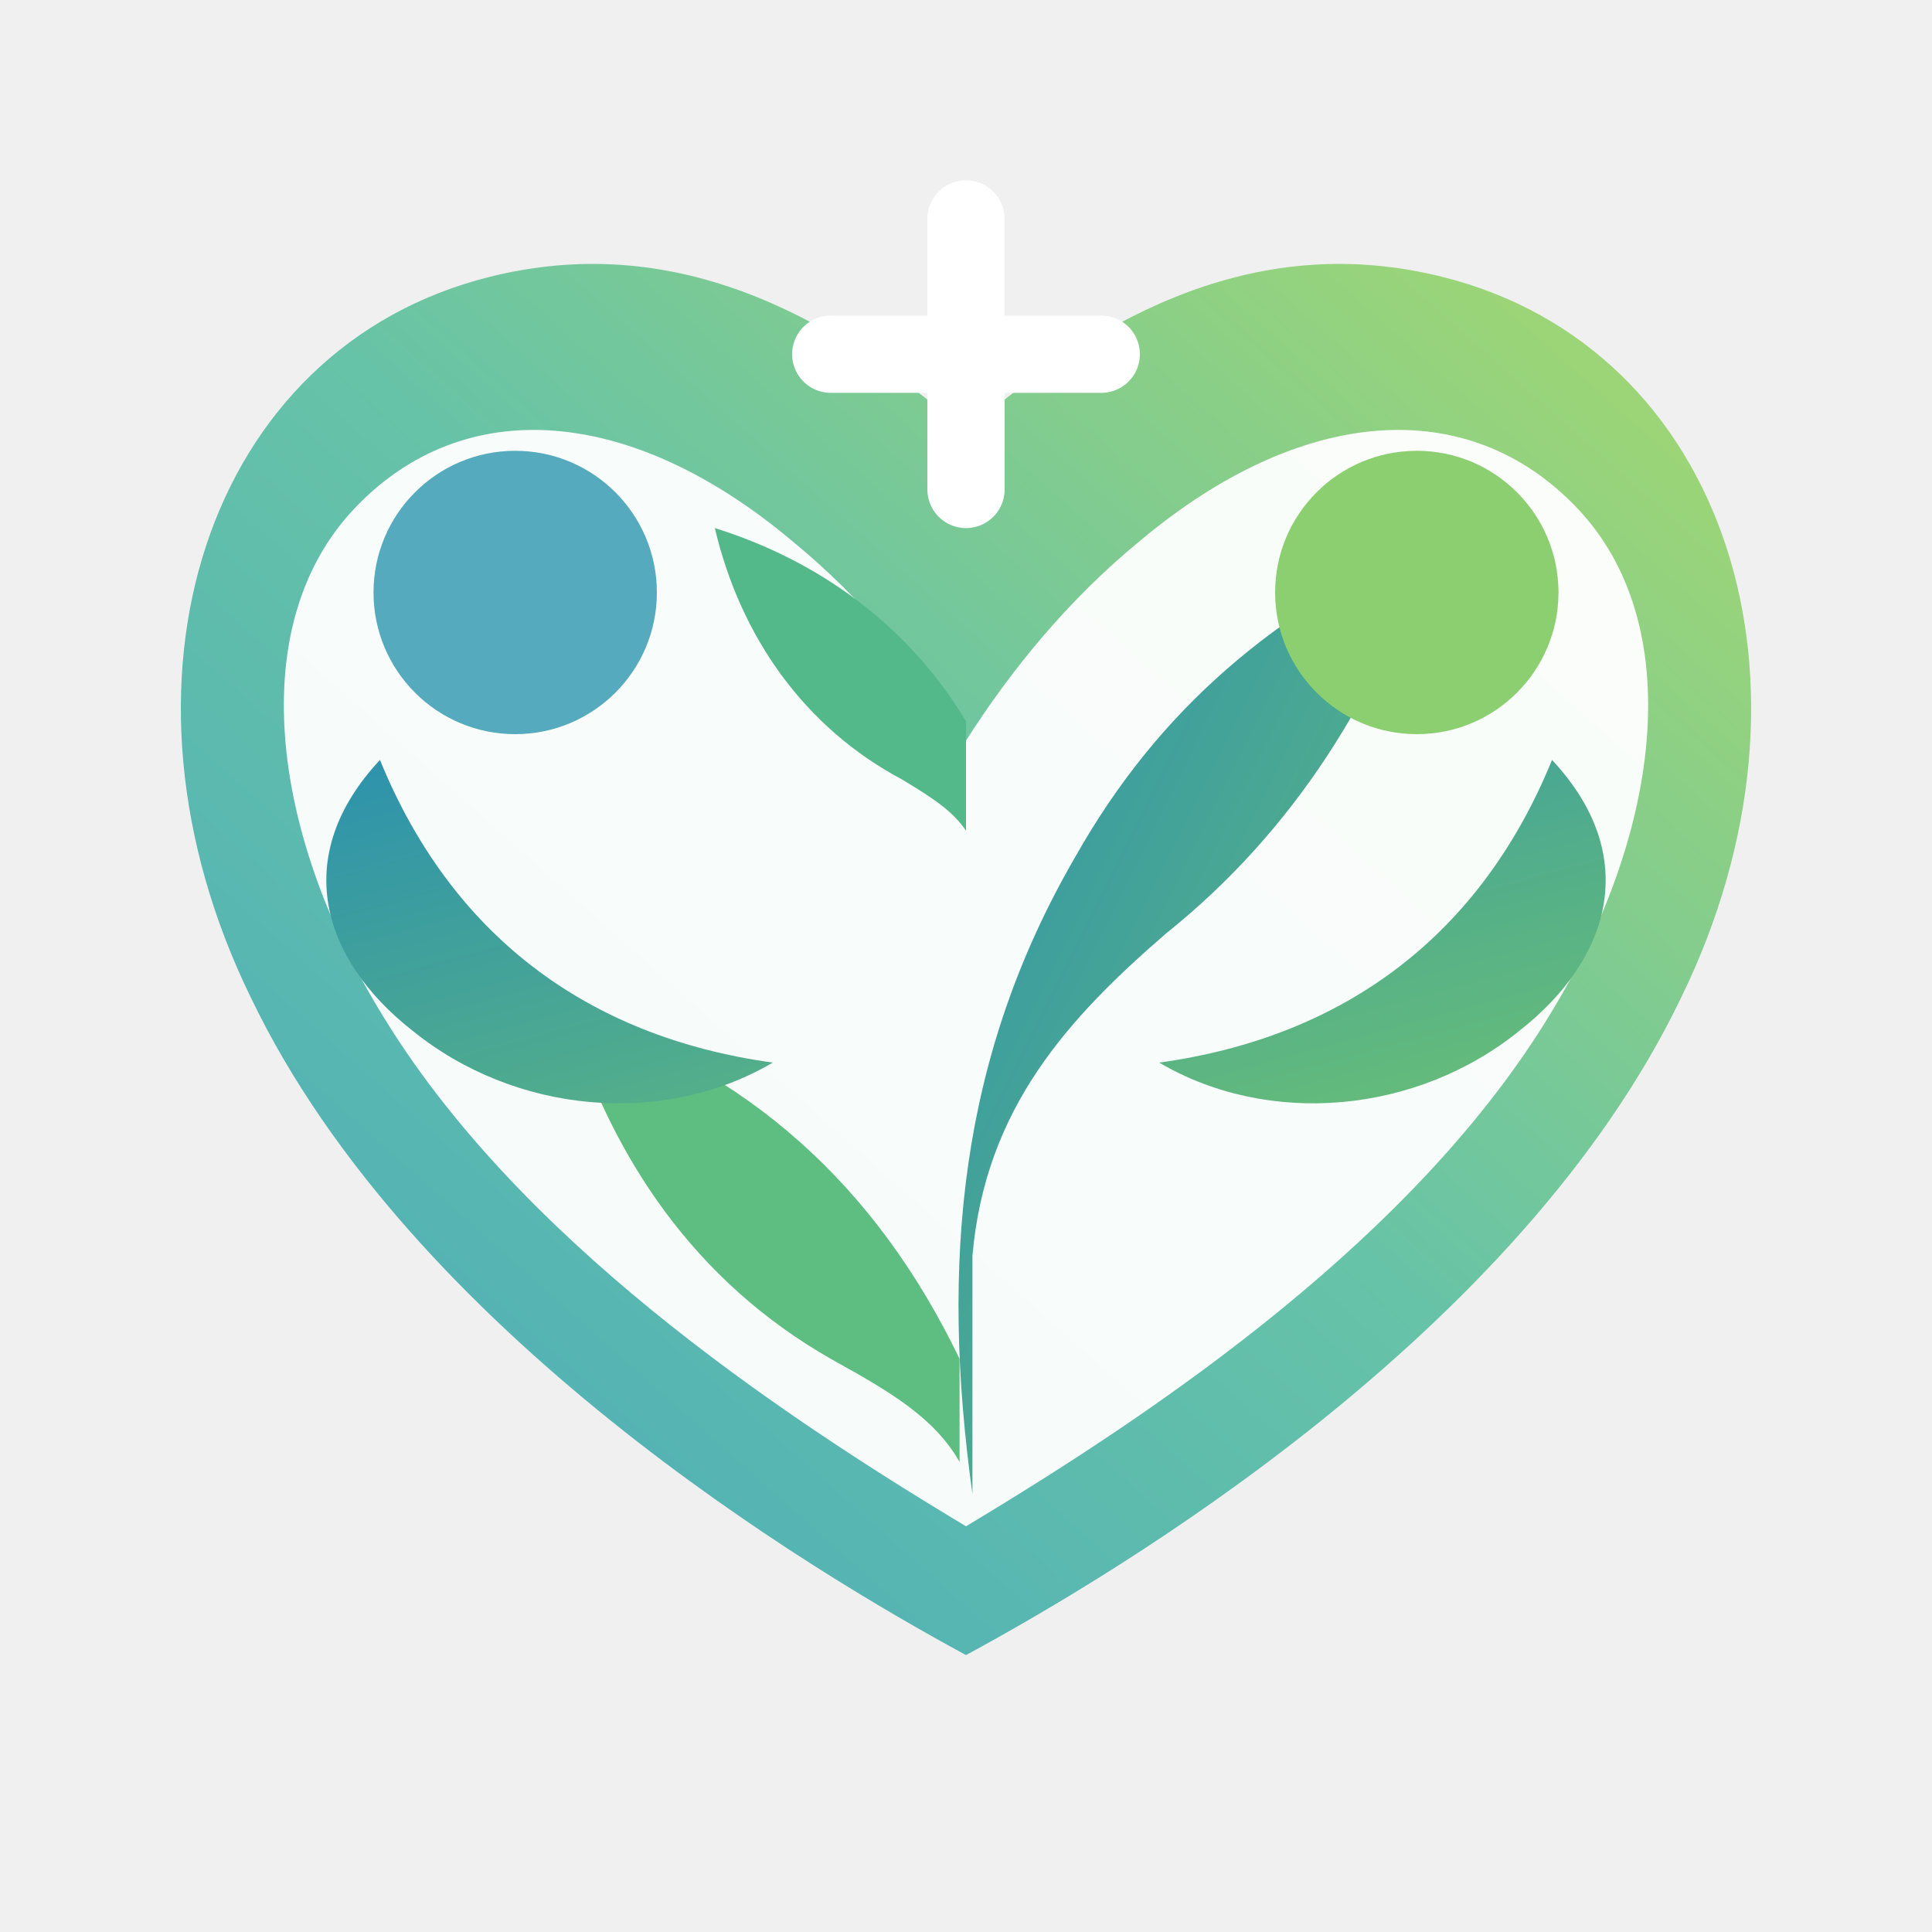
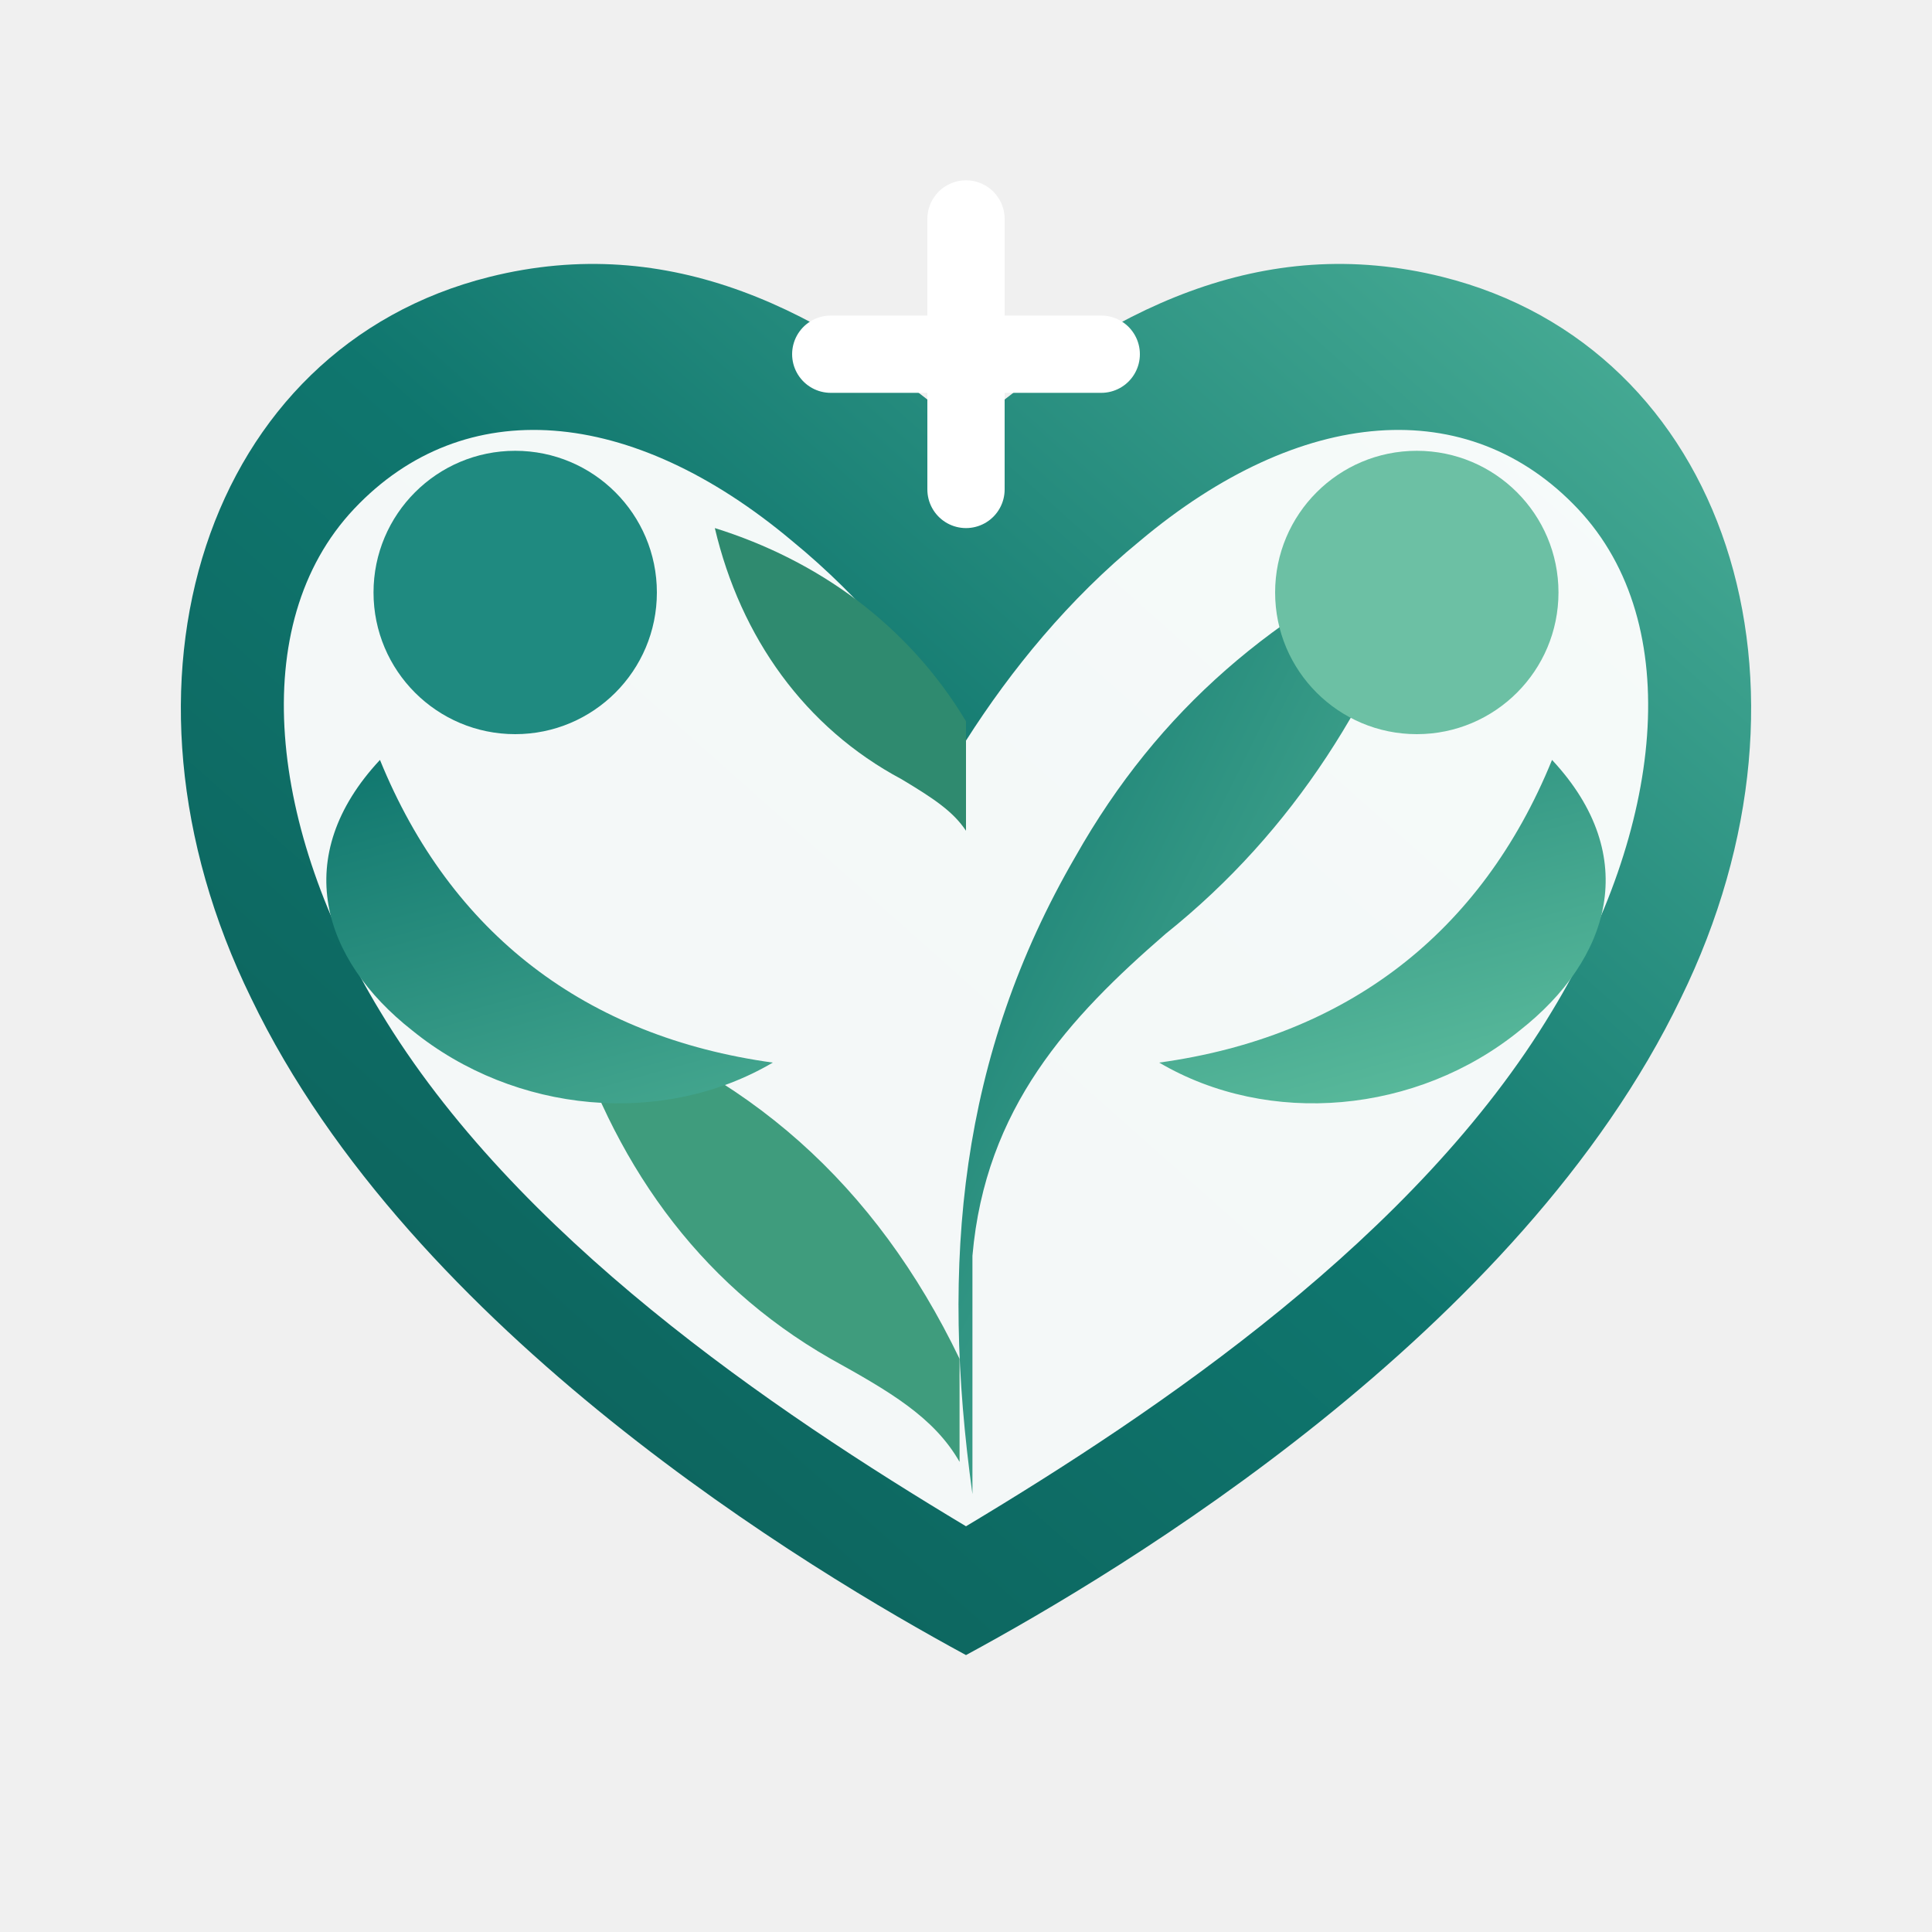
<svg xmlns="http://www.w3.org/2000/svg" viewBox="0 0 300 300">
  <defs>
    <linearGradient id="a" x1="0" y1="1" x2="1" y2="0">
-       <stop stop-color="#47a9bd" />
-       <stop offset=".52" stop-color="#67c3a7" />
-       <stop offset="1" stop-color="#a8d96c" />
+       <stop stop-color="#0b5a54" />
+       <stop offset=".52" stop-color="#0f766e" />
+       <stop offset="1" stop-color="#4fb39a" />
    </linearGradient>
    <linearGradient id="b" x1="0" y1="0" x2="1" y2="1">
-       <stop stop-color="#2d92ad" />
-       <stop offset="1" stop-color="#69bf76" />
+       <stop stop-color="#0f766e" />
+       <stop offset="1" stop-color="#5fbf9f" />
    </linearGradient>
  </defs>
  <path d="M150 257C126 244 64 207 39 155 15 106 32 54 76 43c28-7 52 5 74 24 22-19 46-31 74-24 44 11 61 63 37 112-25 52-87 89-111 102Z" fill="url(#a)" />
  <path d="M150 237c-30-18-70-45-91-80-17-28-21-60-4-78 17-18 43-16 68 5 11 9 20 20 27 31 7-11 16-22 27-31 25-21 51-23 68-5 17 18 13 50-4 78-21 35-61 62-91 80Z" fill="#fff" opacity=".95" />
  <path d="M151 232c-5-36-2-68 16-99 13-23 31-38 55-49-8 24-21 45-41 61-15 13-28 27-30 50Z" fill="url(#b)" />
-   <path d="M149 211c-13-27-33-45-61-54 7 23 20 42 41 54 9 5 16 9 20 16Z" fill="#5ebd80" />
-   <path d="M150 112c-9-15-23-25-39-30 4 17 14 31 29 39 5 3 8 5 10 8Z" fill="#54b98a" />
-   <circle cx="80" cy="92" r="22" fill="#55aabe" />
-   <circle cx="220" cy="92" r="22" fill="#8bcf70" />
+   <path d="M149 211c-13-27-33-45-61-54 7 23 20 42 41 54 9 5 16 9 20 16Z" fill="#3f9c7d" />
+   <path d="M150 112c-9-15-23-25-39-30 4 17 14 31 29 39 5 3 8 5 10 8Z" fill="#2f8a6f" />
+   <circle cx="80" cy="92" r="22" fill="#1f8a80" />
+   <circle cx="220" cy="92" r="22" fill="#6cc0a4" />
  <path d="M59 118c11 27 32 43 61 47-17 10-40 8-56-5-14-11-19-27-5-42ZM241 118c-11 27-32 43-61 47 17 10 40 8 56-5 14-11 19-27 5-42Z" fill="url(#b)" />
  <path d="M150 34v42M129 55h42" stroke="#fff" stroke-width="12" stroke-linecap="round" />
</svg>
